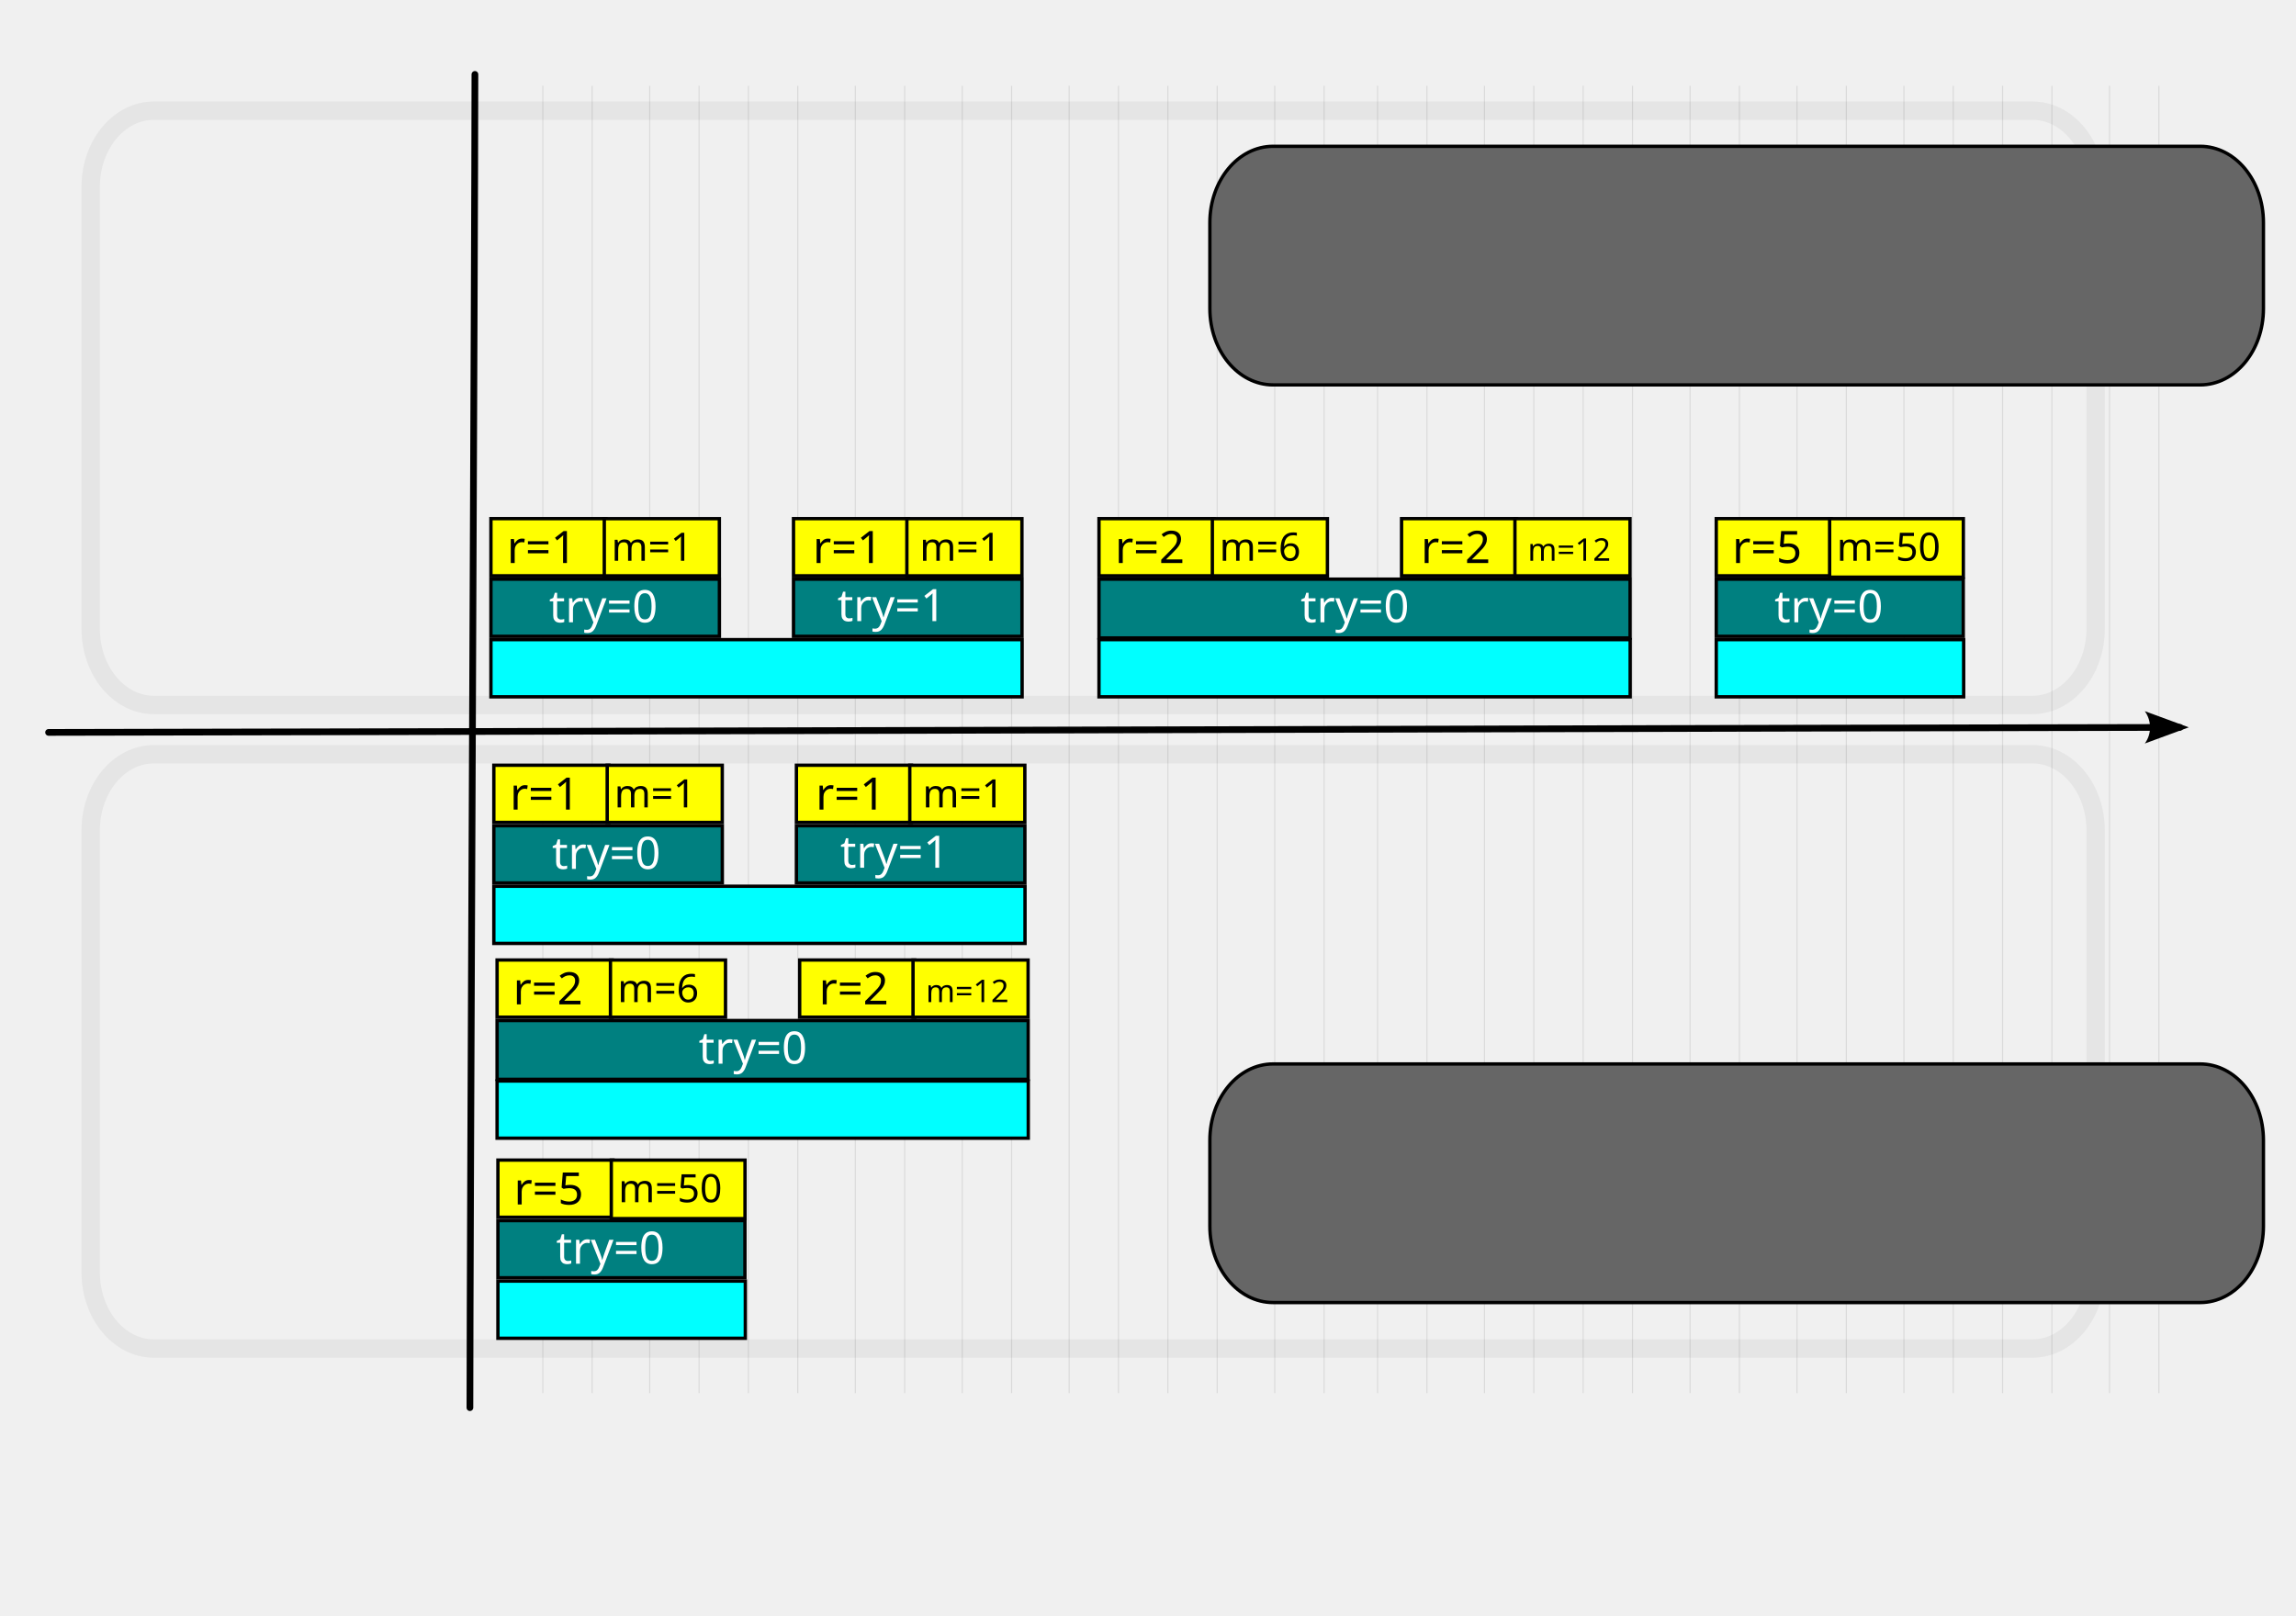
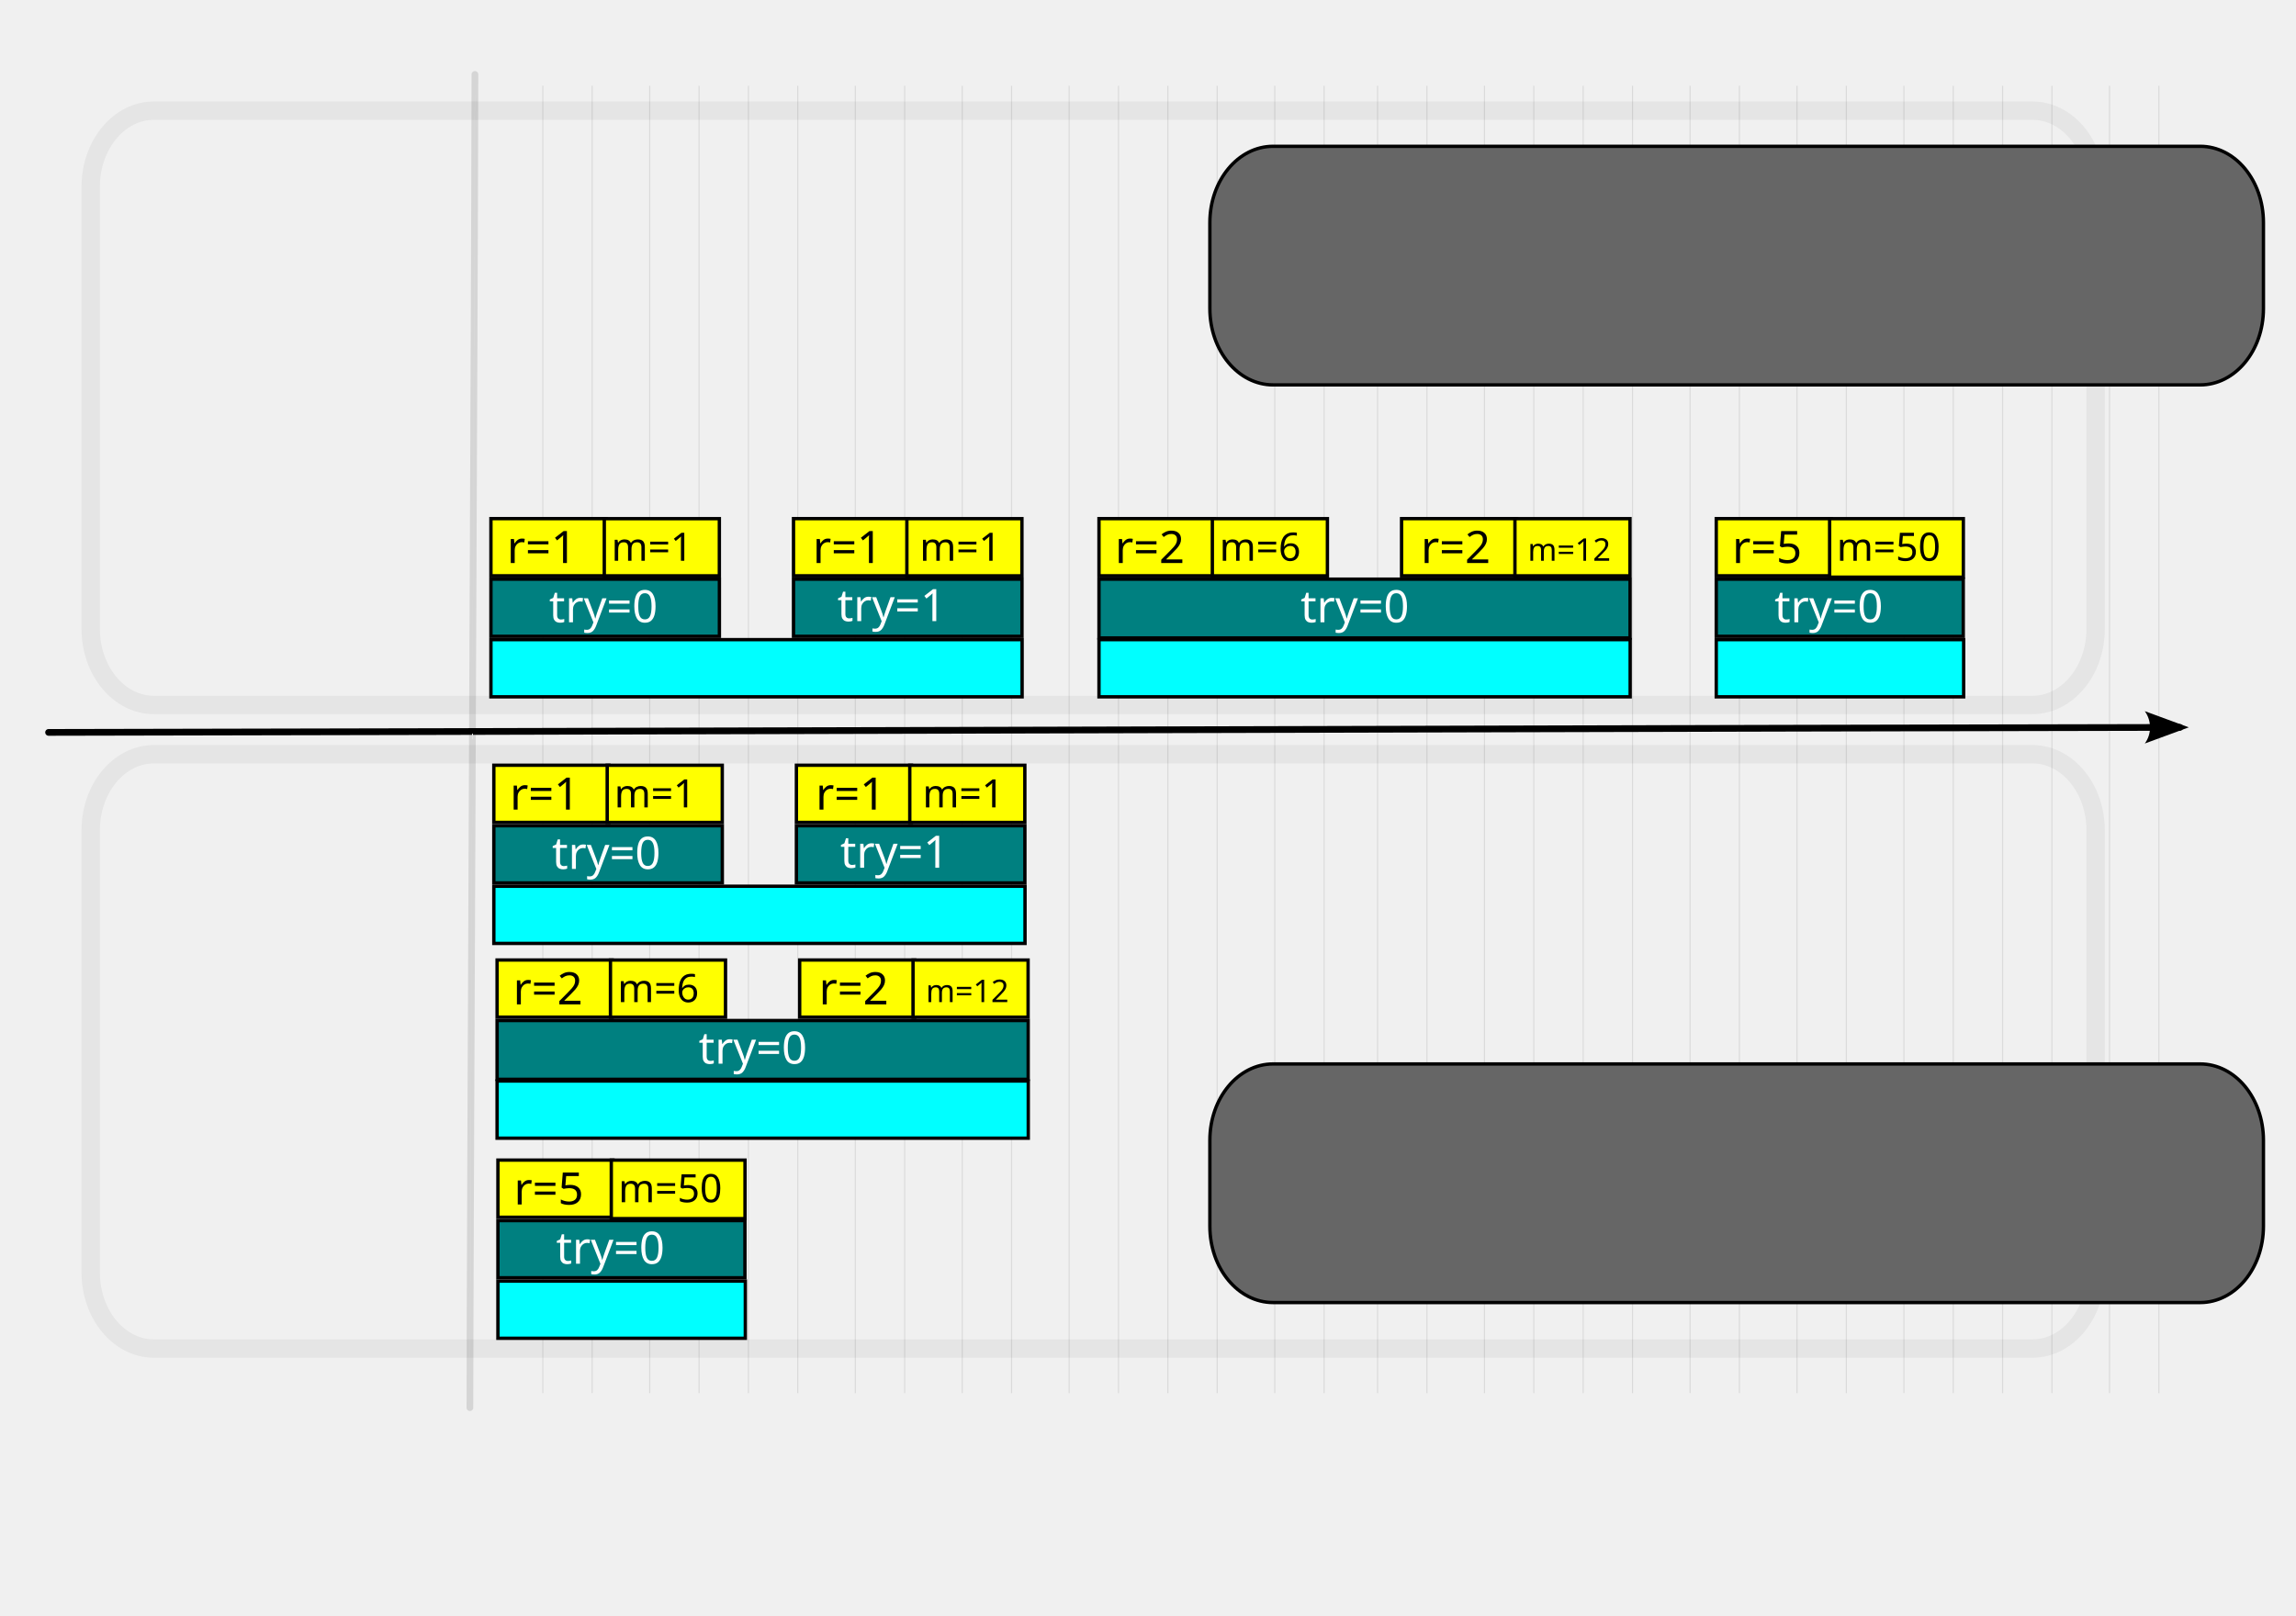
<svg xmlns="http://www.w3.org/2000/svg" width="2052.36" height="1444.09" id="svg2" version="1.1">
  <defs id="defs4">
    <marker orient="auto" refY="0.0" refX="0.0" id="Arrow2Sstart" style="overflow:visible">
      <path id="path4557" style="font-size:12.0;fill-rule:evenodd;stroke-width:0.625;stroke-linejoin:round" d="M 8.719,4.034 L -2.207,0.016 L 8.719,-4.002 C 6.973,-1.63 6.983,1.616 8.719,4.034 z " transform="scale(0.3) translate(-2.3,0)" />
    </marker>
    <marker orient="auto" refY="0" refX="0" id="EmptyTriangleOutM" style="overflow:visible">
      <path id="path4142" d="m 5.77,0 -8.65,5 0,-10 8.65,5 z" style="fill:#ffffff;fill-rule:evenodd;stroke:#000000;stroke-width:1pt;marker-start:none" transform="matrix(0.4,0,0,0.4,-1.8,0)" />
    </marker>
    <marker orient="auto" refY="0" refX="0" id="EmptyTriangleInM" style="overflow:visible">
      <path id="path4133" d="m 5.77,0 -8.65,5 0,-10 8.65,5 z" style="fill:#ffffff;fill-rule:evenodd;stroke:#000000;stroke-width:1pt;marker-start:none" transform="matrix(-0.4,0,0,-0.4,1.8,0)" />
    </marker>
    <marker orient="auto" refY="0" refX="0" id="Arrow2Mstart" style="overflow:visible">
      <path id="path4002" style="font-size:12px;fill-rule:evenodd;stroke-width:0.625;stroke-linejoin:round" d="M 8.719,4.034 -2.207,0.016 8.719,-4.002 c -1.745,2.372 -1.735,5.617 -6e-7,8.035 z" transform="scale(0.6,0.6)" />
    </marker>
    <marker orient="auto" refY="0" refX="0" id="Arrow1Sstart" style="overflow:visible">
      <path id="path3990" d="M 0,0 5,-5 -12.5,0 5,5 0,0 z" style="fill-rule:evenodd;stroke:#000000;stroke-width:1pt;marker-start:none" transform="matrix(0.2,0,0,0.2,1.2,0)" />
    </marker>
    <marker orient="auto" refY="0" refX="0" id="EmptyTriangleInL" style="overflow:visible">
      <path id="path4130" d="m 5.77,0 -8.65,5 0,-10 8.65,5 z" style="fill:#ffffff;fill-rule:evenodd;stroke:#000000;stroke-width:1pt;marker-start:none" transform="matrix(-0.8,0,0,-0.8,4.8,0)" />
    </marker>
    <marker orient="auto" refY="0" refX="0" id="Arrow1Lstart" style="overflow:visible">
      <path id="path3978" d="M 0,0 5,-5 -12.5,0 5,5 0,0 z" style="fill-rule:evenodd;stroke:#000000;stroke-width:1pt;marker-start:none" transform="matrix(0.8,0,0,0.8,10,0)" />
    </marker>
  </defs>
  <g id="layer2" style="opacity:0.092;display:inline">
    <path style="fill:none;stroke:#000000;stroke-width:1px;stroke-linecap:butt;stroke-linejoin:miter;stroke-opacity:1" d="m 485.201,1245.599 0,-1168.894" id="path4645" />
    <path id="path4647" d="m 529.31,1245.599 0,-1168.894" style="fill:none;stroke:#000000;stroke-width:1px;stroke-linecap:butt;stroke-linejoin:miter;stroke-opacity:1" />
    <path id="path4649" d="m 580.771,1245.599 0,-1168.894" style="fill:none;stroke:#000000;stroke-width:1px;stroke-linecap:butt;stroke-linejoin:miter;stroke-opacity:1" />
    <path style="fill:none;stroke:#000000;stroke-width:1px;stroke-linecap:butt;stroke-linejoin:miter;stroke-opacity:1" d="m 624.88,1245.599 0,-1168.894" id="path4651" />
    <path id="path4653" d="m 668.99,1245.599 0,-1168.894" style="fill:none;stroke:#000000;stroke-width:1px;stroke-linecap:butt;stroke-linejoin:miter;stroke-opacity:1" />
    <path style="fill:none;stroke:#000000;stroke-width:1px;stroke-linecap:butt;stroke-linejoin:miter;stroke-opacity:1" d="m 713.099,1245.599 0,-1168.894" id="path4655" />
    <path style="fill:none;stroke:#000000;stroke-width:1px;stroke-linecap:butt;stroke-linejoin:miter;stroke-opacity:1" d="m 764.559,1245.599 0,-1168.894" id="path4657" />
    <path id="path4659" d="m 808.669,1245.599 0,-1168.894" style="fill:none;stroke:#000000;stroke-width:1px;stroke-linecap:butt;stroke-linejoin:miter;stroke-opacity:1" />
    <path id="path4661" d="m 860.129,1245.599 0,-1168.894" style="fill:none;stroke:#000000;stroke-width:1px;stroke-linecap:butt;stroke-linejoin:miter;stroke-opacity:1" />
    <path style="fill:none;stroke:#000000;stroke-width:1px;stroke-linecap:butt;stroke-linejoin:miter;stroke-opacity:1" d="m 904.239,1245.599 0,-1168.894" id="path4663" />
    <path style="fill:none;stroke:#000000;stroke-width:1px;stroke-linecap:butt;stroke-linejoin:miter;stroke-opacity:1" d="m 955.699,1245.599 0,-1168.894" id="path4665" />
    <path id="path4667" d="m 999.809,1245.599 0,-1168.894" style="fill:none;stroke:#000000;stroke-width:1px;stroke-linecap:butt;stroke-linejoin:miter;stroke-opacity:1" />
    <path style="fill:none;stroke:#000000;stroke-width:1px;stroke-linecap:butt;stroke-linejoin:miter;stroke-opacity:1" d="m 1043.918,1245.599 0,-1168.894" id="path4669" />
    <path id="path4671" d="m 1088.027,1245.599 0,-1168.894" style="fill:none;stroke:#000000;stroke-width:1px;stroke-linecap:butt;stroke-linejoin:miter;stroke-opacity:1" />
    <path id="path4673" d="m 1139.488,1245.599 0,-1168.894" style="fill:none;stroke:#000000;stroke-width:1px;stroke-linecap:butt;stroke-linejoin:miter;stroke-opacity:1" />
    <path style="fill:none;stroke:#000000;stroke-width:1px;stroke-linecap:butt;stroke-linejoin:miter;stroke-opacity:1" d="m 1183.597,1245.599 0,-1168.894" id="path4675" />
    <path id="path4677" d="m 1231.382,1245.599 0,-1168.894" style="fill:none;stroke:#000000;stroke-width:1px;stroke-linecap:butt;stroke-linejoin:miter;stroke-opacity:1" />
    <path style="fill:none;stroke:#000000;stroke-width:1px;stroke-linecap:butt;stroke-linejoin:miter;stroke-opacity:1" d="m 1275.491,1245.599 0,-1168.894" id="path4679" />
    <path style="fill:none;stroke:#000000;stroke-width:1px;stroke-linecap:butt;stroke-linejoin:miter;stroke-opacity:1" d="m 1326.952,1245.599 0,-1168.894" id="path4681" />
    <path id="path4683" d="m 1371.061,1245.599 0,-1168.894" style="fill:none;stroke:#000000;stroke-width:1px;stroke-linecap:butt;stroke-linejoin:miter;stroke-opacity:1" />
    <path style="fill:none;stroke:#000000;stroke-width:1px;stroke-linecap:butt;stroke-linejoin:miter;stroke-opacity:1" d="m 1415.17,1245.599 0,-1168.894" id="path4685" />
    <path id="path4687" d="m 1459.279,1245.599 0,-1168.894" style="fill:none;stroke:#000000;stroke-width:1px;stroke-linecap:butt;stroke-linejoin:miter;stroke-opacity:1" />
    <path id="path4689" d="m 1510.74,1245.599 0,-1168.894" style="fill:none;stroke:#000000;stroke-width:1px;stroke-linecap:butt;stroke-linejoin:miter;stroke-opacity:1" />
    <path style="fill:none;stroke:#000000;stroke-width:1px;stroke-linecap:butt;stroke-linejoin:miter;stroke-opacity:1" d="m 1554.849,1245.599 0,-1168.894" id="path4691" />
    <path style="fill:none;stroke:#000000;stroke-width:1px;stroke-linecap:butt;stroke-linejoin:miter;stroke-opacity:1" d="m 1606.31,1245.599 0,-1168.894" id="path4693" />
    <path id="path4695" d="m 1650.419,1245.599 0,-1168.894" style="fill:none;stroke:#000000;stroke-width:1px;stroke-linecap:butt;stroke-linejoin:miter;stroke-opacity:1" />
    <path id="path4697" d="m 1701.88,1245.599 0,-1168.894" style="fill:none;stroke:#000000;stroke-width:1px;stroke-linecap:butt;stroke-linejoin:miter;stroke-opacity:1" />
    <path style="fill:none;stroke:#000000;stroke-width:1px;stroke-linecap:butt;stroke-linejoin:miter;stroke-opacity:1" d="m 1745.989,1245.599 0,-1168.894" id="path4699" />
    <path id="path4701" d="m 1790.098,1245.599 0,-1168.894" style="fill:none;stroke:#000000;stroke-width:1px;stroke-linecap:butt;stroke-linejoin:miter;stroke-opacity:1" />
    <path style="fill:none;stroke:#000000;stroke-width:1px;stroke-linecap:butt;stroke-linejoin:miter;stroke-opacity:1" d="m 1834.207,1245.599 0,-1168.894" id="path4703" />
    <path style="fill:none;stroke:#000000;stroke-width:1px;stroke-linecap:butt;stroke-linejoin:miter;stroke-opacity:1" d="m 1885.668,1245.599 0,-1168.894" id="path4705" />
    <path id="path4707" d="m 1929.777,1245.599 0,-1168.894" style="fill:none;stroke:#000000;stroke-width:1px;stroke-linecap:butt;stroke-linejoin:miter;stroke-opacity:1" />
  </g>
  <g id="layer3" style="opacity:0.047;display:inline">
    <rect style="fill:#ececec;fill-opacity:1;stroke:#000000;stroke-width:16.4;stroke-linecap:round;stroke-linejoin:round;stroke-miterlimit:1;stroke-opacity:1;stroke-dasharray:none;stroke-dashoffset:85.28" id="rect4770" width="1792.198" height="531.365" x="81.065" y="98.942" rx="56.534" ry="68.176" />
    <rect ry="68.176" rx="56.534" y="674.362" x="81.065" height="531.365" width="1792.198" id="rect4638" style="fill:#ececec;fill-opacity:1;stroke:#000000;stroke-width:16.4;stroke-linecap:round;stroke-linejoin:round;stroke-miterlimit:1;stroke-opacity:1;stroke-dasharray:none;stroke-dashoffset:85.28" />
  </g>
  <g id="layer1" transform="translate(0,391.7278)" style="display:inline">
    <path style="fill:none;stroke:#000000;stroke-width:6;stroke-linecap:round;stroke-linejoin:miter;stroke-miterlimit:1;stroke-opacity:1;stroke-dasharray:none;marker-start:url(#Arrow2Mstart);marker-end:none" d="m 1948.588,258.636 c -139.431,0 -1764.487,4.471 -1905.17,4.471" id="path8244" />
    <flowRoot xml:space="preserve" id="flowRoot3526" style="font-size:40px;font-style:normal;font-weight:normal;line-height:125%;letter-spacing:0px;word-spacing:0px;fill:#000000;fill-opacity:1;stroke:none;font-family:Sans">
      <flowRegion id="flowRegion3528">
        <rect id="rect3530" width="103.393" height="106.84" x="53.42" y="1066.704" />
      </flowRegion>
      <flowPara id="flowPara3532" />
    </flowRoot>
    <rect rx="0" style="fill:#00ffff;fill-opacity:1;stroke:#000000;stroke-width:3;stroke-miterlimit:4;stroke-opacity:1;stroke-dasharray:none" id="rect4251" width="474.812" height="51.12" x="438.833" y="180.177" ry="20.637" />
    <flowRoot transform="matrix(2.171762,1.9946069e-8,-1.9946069e-8,2.171762,370.7968,-910.7687)" style="font-size:40px;font-style:normal;font-weight:normal;line-height:125%;letter-spacing:0px;word-spacing:0px;fill:#2b0000;fill-opacity:1;stroke:none;font-family:Sans" id="flowRoot4097" xml:space="preserve">
      <flowRegion id="flowRegion4099">
        <rect y="501.237" x="85.714" height="157.143" width="242.857" id="rect4101" style="fill:#2b0000" />
      </flowRegion>
      <flowPara style="font-size:18.418px;fill:#2b0000" id="flowPara4103">testrun#1</flowPara>
    </flowRoot>
    <rect ry="20.637" y="126.091" x="438.833" height="51.12" width="204.232" id="rect4010" style="fill:#008080;fill-opacity:1;stroke:#000000;stroke-width:3;stroke-miterlimit:4;stroke-opacity:1;stroke-dasharray:none" rx="0" />
    <rect rx="0" style="fill:#ffff00;fill-opacity:1;stroke:#000000;stroke-width:3;stroke-miterlimit:4;stroke-opacity:1;stroke-dasharray:none" id="rect4016" width="102.853" height="51.12" x="438.833" y="71.98" ry="20.637" />
    <rect ry="20.637" y="72.01" x="540.169" height="51.12" width="102.853" id="rect4028" style="fill:#ffff00;fill-opacity:1;stroke:#000000;stroke-width:3;stroke-miterlimit:4;stroke-opacity:1;stroke-dasharray:none" rx="0" />
    <rect rx="0" style="fill:#008080;fill-opacity:1;stroke:#000000;stroke-width:3;stroke-miterlimit:4;stroke-opacity:1;stroke-dasharray:none" id="rect4030" width="204.232" height="51.12" x="709.301" y="126.091" ry="20.637" />
    <rect ry="20.637" y="71.98" x="709.301" height="51.12" width="102.853" id="rect4032" style="fill:#ffff00;fill-opacity:1;stroke:#000000;stroke-width:3;stroke-miterlimit:4;stroke-opacity:1;stroke-dasharray:none" rx="0" />
    <rect rx="0" style="fill:#ffff00;fill-opacity:1;stroke:#000000;stroke-width:3;stroke-miterlimit:4;stroke-opacity:1;stroke-dasharray:none" id="rect4034" width="102.853" height="51.12" x="810.637" y="72.01" ry="20.637" />
    <text xml:space="preserve" style="font-size:40px;font-style:normal;font-weight:normal;line-height:125%;letter-spacing:0px;word-spacing:0px;fill:#000000;fill-opacity:1;stroke:none;font-family:Sans" x="453.154" y="111.648" id="text4036">
      <tspan id="tspan4038" x="453.154" y="111.648">r=1</tspan>
    </text>
    <text id="text4040" y="111.648" x="726.557" style="font-size:40px;font-style:normal;font-weight:normal;line-height:125%;letter-spacing:0px;word-spacing:0px;fill:#000000;fill-opacity:1;stroke:none;font-family:Sans" xml:space="preserve">
      <tspan y="111.648" x="726.557" id="tspan4042">r=1</tspan>
    </text>
    <text xml:space="preserve" style="font-size:40px;font-style:normal;font-weight:normal;line-height:125%;letter-spacing:0px;word-spacing:0px;fill:#000000;fill-opacity:1;stroke:none;font-family:Sans" x="822.096" y="109.648" id="text4044">
      <tspan id="tspan4046" x="822.096" y="109.648" style="font-size:35px">m=1</tspan>
    </text>
    <text id="text4048" y="109.648" x="546.517" style="font-size:40px;font-style:normal;font-weight:normal;line-height:125%;letter-spacing:0px;word-spacing:0px;fill:#000000;fill-opacity:1;stroke:none;font-family:Sans" xml:space="preserve">
      <tspan y="109.648" x="546.517" id="tspan4050" style="font-size:35px">m=1</tspan>
    </text>
    <text xml:space="preserve" style="font-size:40px;font-style:normal;font-weight:normal;line-height:125%;letter-spacing:0px;word-spacing:0px;fill:#ffffff;fill-opacity:1;stroke:none;font-family:Sans" x="490.813" y="164.66" id="text4056">
      <tspan id="tspan4058" x="490.813" y="164.66">try=0</tspan>
    </text>
    <text id="text4060" y="163.631" x="748.467" style="font-size:40px;font-style:normal;font-weight:normal;line-height:125%;letter-spacing:0px;word-spacing:0px;fill:#ffffff;fill-opacity:1;stroke:none;font-family:Sans" xml:space="preserve">
      <tspan y="163.631" x="748.467" id="tspan4062">try=1</tspan>
    </text>
    <rect ry="20.637" y="180.177" x="982.366" height="51.12" width="474.812" id="rect4110" style="fill:#00ffff;fill-opacity:1;stroke:#000000;stroke-width:3;stroke-miterlimit:4;stroke-opacity:1;stroke-dasharray:none" rx="0" />
    <flowRoot xml:space="preserve" id="flowRoot4112" style="font-size:40px;font-style:normal;font-weight:normal;line-height:125%;letter-spacing:0px;word-spacing:0px;fill:#2b0000;fill-opacity:1;stroke:none;font-family:Sans" transform="matrix(2.171762,1.9946069e-8,-1.9946069e-8,2.171762,914.3294,-910.7687)">
      <flowRegion id="flowRegion4114">
        <rect style="fill:#2b0000" id="rect4116" width="242.857" height="157.143" x="85.714" y="501.237" />
      </flowRegion>
      <flowPara id="flowPara4118" style="font-size:18.418px;fill:#2b0000">testrun#2</flowPara>
    </flowRoot>
    <rect rx="0" style="fill:#008080;fill-opacity:1;stroke:#000000;stroke-width:3;stroke-miterlimit:4;stroke-opacity:1;stroke-dasharray:none" id="rect4120" width="474.74" height="52.576" x="982.366" y="126.091" ry="20.465" />
    <rect ry="20.637" y="71.98" x="982.366" height="51.12" width="102.853" id="rect4122" style="fill:#ffff00;fill-opacity:1;stroke:#000000;stroke-width:3;stroke-miterlimit:4;stroke-opacity:1;stroke-dasharray:none" rx="0" />
    <rect rx="0" style="fill:#ffff00;fill-opacity:1;stroke:#000000;stroke-width:3;stroke-miterlimit:4;stroke-opacity:1;stroke-dasharray:none" id="rect4124" width="102.853" height="51.12" x="1083.702" y="72.01" ry="20.637" />
    <rect rx="0" style="fill:#ffff00;fill-opacity:1;stroke:#000000;stroke-width:3;stroke-miterlimit:4;stroke-opacity:1;stroke-dasharray:none" id="rect4128" width="102.853" height="51.12" x="1252.833" y="71.98" ry="20.637" />
    <rect ry="20.637" y="72.01" x="1354.169" height="51.12" width="102.853" id="rect4130" style="fill:#ffff00;fill-opacity:1;stroke:#000000;stroke-width:3;stroke-miterlimit:4;stroke-opacity:1;stroke-dasharray:none" rx="0" />
    <text id="text4132" y="111.648" x="996.687" style="font-size:40px;font-style:normal;font-weight:normal;line-height:125%;letter-spacing:0px;word-spacing:0px;fill:#000000;fill-opacity:1;stroke:none;font-family:Sans" xml:space="preserve">
      <tspan y="111.648" x="996.687" id="tspan4134">r=2</tspan>
    </text>
    <text xml:space="preserve" style="font-size:40px;font-style:normal;font-weight:normal;line-height:125%;letter-spacing:0px;word-spacing:0px;fill:#000000;fill-opacity:1;stroke:none;font-family:Sans" x="1270.089" y="111.648" id="text4136">
      <tspan id="tspan4138" x="1270.089" y="111.648">r=2</tspan>
    </text>
    <text id="text4140" y="109.648" x="1365.629" style="font-size:40px;font-style:normal;font-weight:normal;line-height:125%;letter-spacing:0px;word-spacing:0px;fill:#000000;fill-opacity:1;stroke:none;font-family:Sans" xml:space="preserve">
      <tspan style="font-size:28px" y="109.648" x="1365.629" id="tspan4142">m=12</tspan>
    </text>
    <text xml:space="preserve" style="font-size:40px;font-style:normal;font-weight:normal;line-height:125%;letter-spacing:0px;word-spacing:0px;fill:#000000;fill-opacity:1;stroke:none;font-family:Sans" x="1090.05" y="109.648" id="text4144">
      <tspan style="font-size:35px" id="tspan4146" x="1090.05" y="109.648">m=6</tspan>
    </text>
    <text id="text4148" y="164.66" x="1162.507" style="font-size:40px;font-style:normal;font-weight:normal;line-height:125%;letter-spacing:0px;word-spacing:0px;fill:#ffffff;fill-opacity:1;stroke:none;font-family:Sans" xml:space="preserve">
      <tspan y="164.66" x="1162.507" id="tspan4150">try=0</tspan>
    </text>
    <rect rx="0" style="fill:#00ffff;fill-opacity:1;stroke:#000000;stroke-width:3;stroke-miterlimit:4;stroke-opacity:1;stroke-dasharray:none" id="rect4156" width="221.149" height="51.12" x="1534.134" y="180.177" ry="12.163" />
    <flowRoot transform="matrix(2.171762,1.9946069e-8,-1.9946069e-8,2.171762,1359.532,-910.7687)" style="font-size:40px;font-style:normal;font-weight:normal;line-height:125%;letter-spacing:0px;word-spacing:0px;fill:#2b0000;fill-opacity:1;stroke:none;font-family:Sans" id="flowRoot4158" xml:space="preserve">
      <flowRegion id="flowRegion4160">
        <rect y="501.237" x="85.714" height="157.143" width="242.857" id="rect4162" style="fill:#2b0000" />
      </flowRegion>
      <flowPara style="font-size:18.418px;fill:#2b0000" id="flowPara4164">testrun#3</flowPara>
    </flowRoot>
    <rect ry="20.637" y="126.091" x="1534.134" height="51.12" width="220.791" id="rect4166" style="fill:#008080;fill-opacity:1;stroke:#000000;stroke-width:3;stroke-miterlimit:4;stroke-opacity:1;stroke-dasharray:none" rx="0" />
    <rect rx="0" style="fill:#ffff00;fill-opacity:1;stroke:#000000;stroke-width:3;stroke-miterlimit:4;stroke-opacity:1;stroke-dasharray:none" id="rect4168" width="102.853" height="51.12" x="1534.134" y="71.98" ry="20.637" />
    <rect ry="20.637" y="72.01" x="1635.47" height="52.303" width="119.53" id="rect4170" style="fill:#ffff00;fill-opacity:1;stroke:#000000;stroke-width:3;stroke-miterlimit:4;stroke-opacity:1;stroke-dasharray:none" rx="0" />
    <text xml:space="preserve" style="font-size:40px;font-style:normal;font-weight:normal;line-height:125%;letter-spacing:0px;word-spacing:0px;fill:#000000;fill-opacity:1;stroke:none;font-family:Sans" x="1548.455" y="111.648" id="text4178">
      <tspan id="tspan4180" x="1548.455" y="111.648">r=5</tspan>
    </text>
    <text id="text4190" y="109.648" x="1641.818" style="font-size:40px;font-style:normal;font-weight:normal;line-height:125%;letter-spacing:0px;word-spacing:0px;fill:#000000;fill-opacity:1;stroke:none;font-family:Sans" xml:space="preserve">
      <tspan y="109.648" x="1641.818" id="tspan4192" style="font-size:35px">m=50</tspan>
    </text>
    <text xml:space="preserve" style="font-size:40px;font-style:normal;font-weight:normal;line-height:125%;letter-spacing:0px;word-spacing:0px;fill:#ffffff;fill-opacity:1;stroke:none;font-family:Sans" x="1586.114" y="164.66" id="text4194">
      <tspan id="tspan4196" x="1586.114" y="164.66">try=0</tspan>
    </text>
-     <path id="path4202" d="m 424.52,-325.211 c 0,139.431 -4.471,1051.388 -4.471,1192.071" style="fill:none;stroke:#000000;stroke-width:6;stroke-linecap:round;stroke-linejoin:miter;stroke-miterlimit:1;stroke-opacity:1;stroke-dasharray:none;marker-start:none;marker-end:none" />
+     <path id="path4202" d="m 424.52,-325.211 c 0,139.431 -4.471,1051.388 -4.471,1192.071" style="fill:#ffffff;stroke:#000000;stroke-width:6;stroke-linecap:round;stroke-linejoin:miter;stroke-miterlimit:1;stroke-opacity:0.115;stroke-dasharray:none;marker-start:none;marker-end:none;fill-opacity:1" />
  </g>
  <g style="display:inline" transform="translate(0,391.7278)" id="g4476">
    <flowRoot style="font-size:40px;font-style:normal;font-weight:normal;line-height:125%;letter-spacing:0px;word-spacing:0px;fill:#000000;fill-opacity:1;stroke:none;font-family:Sans" id="flowRoot4480" xml:space="preserve">
      <flowRegion id="flowRegion4482">
        <rect y="1066.704" x="53.42" height="106.84" width="103.393" id="rect4484" />
      </flowRegion>
      <flowPara id="flowPara4486" />
    </flowRoot>
    <rect ry="20.637" y="400.659" x="441.432" height="51.12" width="474.812" id="rect4488" style="fill:#00ffff;fill-opacity:1;stroke:#000000;stroke-width:3;stroke-miterlimit:4;stroke-opacity:1;stroke-dasharray:none" rx="0" />
    <flowRoot xml:space="preserve" id="flowRoot4490" style="font-size:40px;font-style:normal;font-weight:normal;line-height:125%;letter-spacing:0px;word-spacing:0px;fill:#2b0000;fill-opacity:1;stroke:none;font-family:Sans" transform="matrix(2.171762,1.9946069e-8,-1.9946069e-8,2.171762,373.3959,-690.2861)">
      <flowRegion id="flowRegion4492">
        <rect style="fill:#2b0000" id="rect4494" width="242.857" height="157.143" x="85.714" y="501.237" />
      </flowRegion>
      <flowPara id="flowPara4496" style="font-size:18.418px;fill:#2b0000">testrun#1</flowPara>
    </flowRoot>
    <rect rx="0" style="fill:#008080;fill-opacity:1;stroke:#000000;stroke-width:3;stroke-miterlimit:4;stroke-opacity:1;stroke-dasharray:none" id="rect4498" width="204.232" height="51.12" x="441.432" y="346.574" ry="20.637" />
    <rect ry="20.637" y="292.463" x="441.432" height="51.12" width="102.853" id="rect4500" style="fill:#ffff00;fill-opacity:1;stroke:#000000;stroke-width:3;stroke-miterlimit:4;stroke-opacity:1;stroke-dasharray:none" rx="0" />
    <rect rx="0" style="fill:#ffff00;fill-opacity:1;stroke:#000000;stroke-width:3;stroke-miterlimit:4;stroke-opacity:1;stroke-dasharray:none" id="rect4502" width="102.853" height="51.12" x="542.768" y="292.493" ry="20.637" />
    <rect ry="20.637" y="346.574" x="711.9" height="51.12" width="204.232" id="rect4504" style="fill:#008080;fill-opacity:1;stroke:#000000;stroke-width:3;stroke-miterlimit:4;stroke-opacity:1;stroke-dasharray:none" rx="0" />
    <rect rx="0" style="fill:#ffff00;fill-opacity:1;stroke:#000000;stroke-width:3;stroke-miterlimit:4;stroke-opacity:1;stroke-dasharray:none" id="rect4506" width="102.853" height="51.12" x="711.9" y="292.463" ry="20.637" />
    <rect ry="20.637" y="292.493" x="813.236" height="51.12" width="102.853" id="rect4508" style="fill:#ffff00;fill-opacity:1;stroke:#000000;stroke-width:3;stroke-miterlimit:4;stroke-opacity:1;stroke-dasharray:none" rx="0" />
    <text id="text4510" y="332.13" x="455.753" style="font-size:40px;font-style:normal;font-weight:normal;line-height:125%;letter-spacing:0px;word-spacing:0px;fill:#000000;fill-opacity:1;stroke:none;font-family:Sans" xml:space="preserve">
      <tspan y="332.13" x="455.753" id="tspan4512">r=1</tspan>
    </text>
    <text xml:space="preserve" style="font-size:40px;font-style:normal;font-weight:normal;line-height:125%;letter-spacing:0px;word-spacing:0px;fill:#000000;fill-opacity:1;stroke:none;font-family:Sans" x="729.156" y="332.13" id="text4514">
      <tspan id="tspan4516" x="729.156" y="332.13">r=1</tspan>
    </text>
    <text id="text4518" y="330.13" x="824.696" style="font-size:40px;font-style:normal;font-weight:normal;line-height:125%;letter-spacing:0px;word-spacing:0px;fill:#000000;fill-opacity:1;stroke:none;font-family:Sans" xml:space="preserve">
      <tspan style="font-size:35px" y="330.13" x="824.696" id="tspan4520">m=1</tspan>
    </text>
    <text xml:space="preserve" style="font-size:40px;font-style:normal;font-weight:normal;line-height:125%;letter-spacing:0px;word-spacing:0px;fill:#000000;fill-opacity:1;stroke:none;font-family:Sans" x="549.116" y="330.13" id="text4522">
      <tspan style="font-size:35px" id="tspan4524" x="549.116" y="330.13">m=1</tspan>
    </text>
    <text id="text4526" y="385.143" x="493.413" style="font-size:40px;font-style:normal;font-weight:normal;line-height:125%;letter-spacing:0px;word-spacing:0px;fill:#ffffff;fill-opacity:1;stroke:none;font-family:Sans" xml:space="preserve">
      <tspan y="385.143" x="493.413" id="tspan4528">try=0</tspan>
    </text>
    <text xml:space="preserve" style="font-size:40px;font-style:normal;font-weight:normal;line-height:125%;letter-spacing:0px;word-spacing:0px;fill:#ffffff;fill-opacity:1;stroke:none;font-family:Sans" x="751.066" y="384.113" id="text4530">
      <tspan id="tspan4532" x="751.066" y="384.113">try=1</tspan>
    </text>
    <rect rx="0" style="fill:#00ffff;fill-opacity:1;stroke:#000000;stroke-width:3;stroke-miterlimit:4;stroke-opacity:1;stroke-dasharray:none" id="rect4534" width="474.812" height="51.12" x="444.34" y="574.803" ry="20.637" />
    <flowRoot transform="matrix(2.171762,1.9946069e-8,-1.9946069e-8,2.171762,376.3034,-516.1424)" style="font-size:40px;font-style:normal;font-weight:normal;line-height:125%;letter-spacing:0px;word-spacing:0px;fill:#2b0000;fill-opacity:1;stroke:none;font-family:Sans" id="flowRoot4536" xml:space="preserve">
      <flowRegion id="flowRegion4538">
        <rect y="501.237" x="85.714" height="157.143" width="242.857" id="rect4540" style="fill:#2b0000" />
      </flowRegion>
      <flowPara style="font-size:18.418px;fill:#2b0000" id="flowPara4542">testrun#2</flowPara>
    </flowRoot>
    <rect ry="20.465" y="520.717" x="444.34" height="52.576" width="474.74" id="rect4544" style="fill:#008080;fill-opacity:1;stroke:#000000;stroke-width:3;stroke-miterlimit:4;stroke-opacity:1;stroke-dasharray:none" rx="0" />
    <rect rx="0" style="fill:#ffff00;fill-opacity:1;stroke:#000000;stroke-width:3;stroke-miterlimit:4;stroke-opacity:1;stroke-dasharray:none" id="rect4546" width="102.853" height="51.12" x="444.34" y="466.607" ry="20.637" />
    <rect ry="20.637" y="466.637" x="545.676" height="51.12" width="102.853" id="rect4548" style="fill:#ffff00;fill-opacity:1;stroke:#000000;stroke-width:3;stroke-miterlimit:4;stroke-opacity:1;stroke-dasharray:none" rx="0" />
    <rect ry="20.637" y="466.607" x="714.807" height="51.12" width="102.853" id="rect4550" style="fill:#ffff00;fill-opacity:1;stroke:#000000;stroke-width:3;stroke-miterlimit:4;stroke-opacity:1;stroke-dasharray:none" rx="0" />
    <rect rx="0" style="fill:#ffff00;fill-opacity:1;stroke:#000000;stroke-width:3;stroke-miterlimit:4;stroke-opacity:1;stroke-dasharray:none" id="rect4552" width="102.853" height="51.12" x="816.143" y="466.637" ry="20.637" />
    <text xml:space="preserve" style="font-size:40px;font-style:normal;font-weight:normal;line-height:125%;letter-spacing:0px;word-spacing:0px;fill:#000000;fill-opacity:1;stroke:none;font-family:Sans" x="458.661" y="506.274" id="text4554">
      <tspan id="tspan4556" x="458.661" y="506.274">r=2</tspan>
    </text>
    <text id="text4558" y="506.274" x="732.063" style="font-size:40px;font-style:normal;font-weight:normal;line-height:125%;letter-spacing:0px;word-spacing:0px;fill:#000000;fill-opacity:1;stroke:none;font-family:Sans" xml:space="preserve">
      <tspan y="506.274" x="732.063" id="tspan4560">r=2</tspan>
    </text>
    <text xml:space="preserve" style="font-size:40px;font-style:normal;font-weight:normal;line-height:125%;letter-spacing:0px;word-spacing:0px;fill:#000000;fill-opacity:1;stroke:none;font-family:Sans" x="827.603" y="504.274" id="text4562">
      <tspan id="tspan4564" x="827.603" y="504.274" style="font-size:28px">m=12</tspan>
    </text>
    <text id="text4566" y="504.274" x="552.024" style="font-size:40px;font-style:normal;font-weight:normal;line-height:125%;letter-spacing:0px;word-spacing:0px;fill:#000000;fill-opacity:1;stroke:none;font-family:Sans" xml:space="preserve">
      <tspan y="504.274" x="552.024" id="tspan4568" style="font-size:35px">m=6</tspan>
    </text>
    <text xml:space="preserve" style="font-size:40px;font-style:normal;font-weight:normal;line-height:125%;letter-spacing:0px;word-spacing:0px;fill:#ffffff;fill-opacity:1;stroke:none;font-family:Sans" x="624.481" y="559.286" id="text4570">
      <tspan id="tspan4572" x="624.481" y="559.286">try=0</tspan>
    </text>
    <rect ry="12.163" y="753.699" x="445.086" height="51.12" width="221.149" id="rect4574" style="fill:#00ffff;fill-opacity:1;stroke:#000000;stroke-width:3;stroke-miterlimit:4;stroke-opacity:1;stroke-dasharray:none" rx="0" />
    <flowRoot xml:space="preserve" id="flowRoot4576" style="font-size:40px;font-style:normal;font-weight:normal;line-height:125%;letter-spacing:0px;word-spacing:0px;fill:#2b0000;fill-opacity:1;stroke:none;font-family:Sans" transform="matrix(2.171762,1.9946069e-8,-1.9946069e-8,2.171762,270.484,-337.2464)">
      <flowRegion id="flowRegion4578">
        <rect style="fill:#2b0000" id="rect4580" width="242.857" height="157.143" x="85.714" y="501.237" />
      </flowRegion>
      <flowPara id="flowPara4582" style="font-size:18.418px;fill:#2b0000">testrun#3</flowPara>
    </flowRoot>
    <rect rx="0" style="fill:#008080;fill-opacity:1;stroke:#000000;stroke-width:3;stroke-miterlimit:4;stroke-opacity:1;stroke-dasharray:none" id="rect4584" width="220.791" height="51.12" x="445.086" y="699.613" ry="20.637" />
    <rect ry="20.637" y="645.503" x="445.086" height="51.12" width="102.853" id="rect4586" style="fill:#ffff00;fill-opacity:1;stroke:#000000;stroke-width:3;stroke-miterlimit:4;stroke-opacity:1;stroke-dasharray:none" rx="0" />
    <rect rx="0" style="fill:#ffff00;fill-opacity:1;stroke:#000000;stroke-width:3;stroke-miterlimit:4;stroke-opacity:1;stroke-dasharray:none" id="rect4588" width="119.53" height="52.303" x="546.422" y="645.533" ry="20.637" />
    <text id="text4590" y="685.17" x="459.407" style="font-size:40px;font-style:normal;font-weight:normal;line-height:125%;letter-spacing:0px;word-spacing:0px;fill:#000000;fill-opacity:1;stroke:none;font-family:Sans" xml:space="preserve">
      <tspan y="685.17" x="459.407" id="tspan4592">r=5</tspan>
    </text>
    <text xml:space="preserve" style="font-size:40px;font-style:normal;font-weight:normal;line-height:125%;letter-spacing:0px;word-spacing:0px;fill:#000000;fill-opacity:1;stroke:none;font-family:Sans" x="552.77" y="683.17" id="text4594">
      <tspan style="font-size:35px" id="tspan4596" x="552.77" y="683.17">m=50</tspan>
    </text>
    <text id="text4598" y="738.182" x="497.066" style="font-size:40px;font-style:normal;font-weight:normal;line-height:125%;letter-spacing:0px;word-spacing:0px;fill:#ffffff;fill-opacity:1;stroke:none;font-family:Sans" xml:space="preserve">
      <tspan y="738.182" x="497.066" id="tspan4600">try=0</tspan>
    </text>
    <flowRoot xml:space="preserve" id="flowRoot4614" style="font-size:40px;font-style:normal;font-weight:normal;line-height:125%;letter-spacing:0px;word-spacing:0px;fill:#000000;fill-opacity:1;stroke:none;font-family:Sans" transform="translate(680.0168,-432.1612)">
      <flowRegion id="flowRegion4616">
        <rect id="rect4618" width="709.423" height="272.007" x="1308.573" y="624.394" />
      </flowRegion>
      <flowPara id="flowPara4620" style="font-size:90px;font-style:normal;font-variant:normal;font-weight:normal;font-stretch:normal;font-family:Kefa;-inkscape-font-specification:Kefa">t (time)</flowPara>
    </flowRoot>
    <flowRoot transform="translate(-1121.109,-924.714)" style="font-size:40px;font-style:normal;font-weight:normal;line-height:125%;letter-spacing:0px;word-spacing:0px;fill:#000000;fill-opacity:1;stroke:none;font-family:Sans" id="flowRoot4622" xml:space="preserve">
      <flowRegion id="flowRegion4624">
        <rect y="624.394" x="1308.573" height="272.007" width="709.423" id="rect4626" />
      </flowRegion>
      <flowPara style="font-size:90px;font-style:normal;font-variant:normal;font-weight:normal;font-stretch:normal;font-family:Kefa;-inkscape-font-specification:Kefa" id="flowPara4628">serial</flowPara>
    </flowRoot>
    <flowRoot xml:space="preserve" id="flowRoot4630" style="font-size:40px;font-style:normal;font-weight:normal;line-height:125%;letter-spacing:0px;word-spacing:0px;fill:#000000;fill-opacity:1;stroke:none;font-family:Sans" transform="translate(-1202.406,53.03996)">
      <flowRegion id="flowRegion4632">
        <rect id="rect4634" width="709.423" height="272.007" x="1308.573" y="624.394" />
      </flowRegion>
      <flowPara id="flowPara4636" style="font-size:90px;font-style:normal;font-variant:normal;font-weight:normal;font-stretch:normal;font-family:Kefa;-inkscape-font-specification:Kefa">parallel</flowPara>
    </flowRoot>
    <g id="g4756" transform="translate(-22.07527,1122.16)">
      <rect ry="68.176" rx="56.534" y="-562.614" x="1103.555" height="213.331" width="941.778" id="rect4754" style="fill:#666666;fill-opacity:1;stroke:#000000;stroke-width:3;stroke-linecap:round;stroke-linejoin:round;stroke-miterlimit:4;stroke-opacity:1;stroke-dasharray:none;stroke-dashoffset:85.28" />
      <flowRoot xml:space="preserve" id="flowRoot4709" style="font-size:40px;font-style:normal;font-weight:normal;line-height:125%;letter-spacing:0px;word-spacing:0px;fill:#ffffff;fill-opacity:1;stroke:none;font-family:Sans" transform="translate(-158.8252,-1166.797)">
        <flowRegion id="flowRegion4711">
          <rect style="fill:#ffffff" id="rect4713" width="842.104" height="277.21" x="1308.573" y="624.394" />
        </flowRegion>
        <flowPara id="flowPara4717" style="font-size:55px;font-style:normal;font-variant:normal;font-weight:normal;font-stretch:normal;fill:#ffffff;font-family:Kefa;-inkscape-font-specification:Kefa">testrun#1. tries=2, r=1, m=1</flowPara>
        <flowPara id="flowPara4721" style="font-size:55px;font-style:normal;font-variant:normal;font-weight:normal;font-stretch:normal;fill:#ffffff;font-family:Kefa;-inkscape-font-specification:Kefa" />
      </flowRoot>
      <flowRoot transform="translate(-158.8252,-1119.968)" style="font-size:40px;font-style:normal;font-weight:normal;line-height:125%;letter-spacing:0px;word-spacing:0px;fill:#ffffff;fill-opacity:1;stroke:none;font-family:Sans" id="flowRoot4734" xml:space="preserve">
        <flowRegion id="flowRegion4736">
          <rect style="fill:#ffffff" y="624.394" x="1308.573" height="277.21" width="842.104" id="rect4738" />
        </flowRegion>
        <flowPara style="font-size:55px;font-style:normal;font-variant:normal;font-weight:normal;font-stretch:normal;fill:#ffffff;font-family:Kefa;-inkscape-font-specification:Kefa" id="flowPara4740">testrun#2. tries=1, r=2, m=6;12</flowPara>
        <flowPara style="font-size:55px;font-style:normal;font-variant:normal;font-weight:normal;font-stretch:normal;fill:#ffffff;font-family:Kefa;-inkscape-font-specification:Kefa" id="flowPara4742" />
      </flowRoot>
      <flowRoot xml:space="preserve" id="flowRoot4744" style="font-size:40px;font-style:normal;font-weight:normal;line-height:125%;letter-spacing:0px;word-spacing:0px;fill:#ffffff;fill-opacity:1;stroke:none;font-family:Sans" transform="translate(-158.8252,-1067.936)">
        <flowRegion id="flowRegion4746">
          <rect style="fill:#ffffff" id="rect4748" width="842.104" height="277.21" x="1308.573" y="624.394" />
        </flowRegion>
        <flowPara id="flowPara4750" style="font-size:55px;font-style:normal;font-variant:normal;font-weight:normal;font-stretch:normal;fill:#ffffff;font-family:Kefa;-inkscape-font-specification:Kefa">testrun#3. tries=1, r=5, m=50</flowPara>
        <flowPara id="flowPara4752" style="font-size:55px;font-style:normal;font-variant:normal;font-weight:normal;font-stretch:normal;fill:#ffffff;font-family:Kefa;-inkscape-font-specification:Kefa" />
      </flowRoot>
    </g>
    <g transform="translate(-22.07527,301.6954)" id="g4774">
      <rect style="fill:#666666;fill-opacity:1;stroke:#000000;stroke-width:3;stroke-linecap:round;stroke-linejoin:round;stroke-miterlimit:4;stroke-opacity:1;stroke-dasharray:none;stroke-dashoffset:85.28" id="rect4776" width="941.778" height="213.331" x="1103.555" y="-562.614" rx="56.534" ry="68.176" />
      <flowRoot transform="translate(-158.8252,-1166.797)" style="font-size:40px;font-style:normal;font-weight:normal;line-height:125%;letter-spacing:0px;word-spacing:0px;fill:#ffffff;fill-opacity:1;stroke:none;font-family:Sans" id="flowRoot4778" xml:space="preserve">
        <flowRegion id="flowRegion4780">
          <rect y="624.394" x="1308.573" height="277.21" width="842.104" id="rect4782" style="fill:#ffffff" />
        </flowRegion>
        <flowPara style="font-size:55px;font-style:normal;font-variant:normal;font-weight:normal;font-stretch:normal;fill:#ffffff;font-family:Kefa;-inkscape-font-specification:Kefa" id="flowPara4784">testrun#1. tries=2, r=1, m=1</flowPara>
        <flowPara style="font-size:55px;font-style:normal;font-variant:normal;font-weight:normal;font-stretch:normal;fill:#ffffff;font-family:Kefa;-inkscape-font-specification:Kefa" id="flowPara4786" />
      </flowRoot>
      <flowRoot xml:space="preserve" id="flowRoot4788" style="font-size:40px;font-style:normal;font-weight:normal;line-height:125%;letter-spacing:0px;word-spacing:0px;fill:#ffffff;fill-opacity:1;stroke:none;font-family:Sans" transform="translate(-158.8252,-1119.968)">
        <flowRegion id="flowRegion4790">
          <rect id="rect4792" width="842.104" height="277.21" x="1308.573" y="624.394" style="fill:#ffffff" />
        </flowRegion>
        <flowPara id="flowPara4794" style="font-size:55px;font-style:normal;font-variant:normal;font-weight:normal;font-stretch:normal;fill:#ffffff;font-family:Kefa;-inkscape-font-specification:Kefa">testrun#2. tries=1, r=2, m=6;12</flowPara>
        <flowPara id="flowPara4796" style="font-size:55px;font-style:normal;font-variant:normal;font-weight:normal;font-stretch:normal;fill:#ffffff;font-family:Kefa;-inkscape-font-specification:Kefa" />
      </flowRoot>
      <flowRoot transform="translate(-158.8252,-1067.936)" style="font-size:40px;font-style:normal;font-weight:normal;line-height:125%;letter-spacing:0px;word-spacing:0px;fill:#ffffff;fill-opacity:1;stroke:none;font-family:Sans" id="flowRoot4798" xml:space="preserve">
        <flowRegion id="flowRegion4800">
          <rect y="624.394" x="1308.573" height="277.21" width="842.104" id="rect4802" style="fill:#ffffff" />
        </flowRegion>
        <flowPara style="font-size:55px;font-style:normal;font-variant:normal;font-weight:normal;font-stretch:normal;fill:#ffffff;font-family:Kefa;-inkscape-font-specification:Kefa" id="flowPara4804">testrun#3. tries=1, r=5, m=50</flowPara>
        <flowPara style="font-size:55px;font-style:normal;font-variant:normal;font-weight:normal;font-stretch:normal;fill:#ffffff;font-family:Kefa;-inkscape-font-specification:Kefa" id="flowPara4806" />
      </flowRoot>
    </g>
  </g>
</svg>
